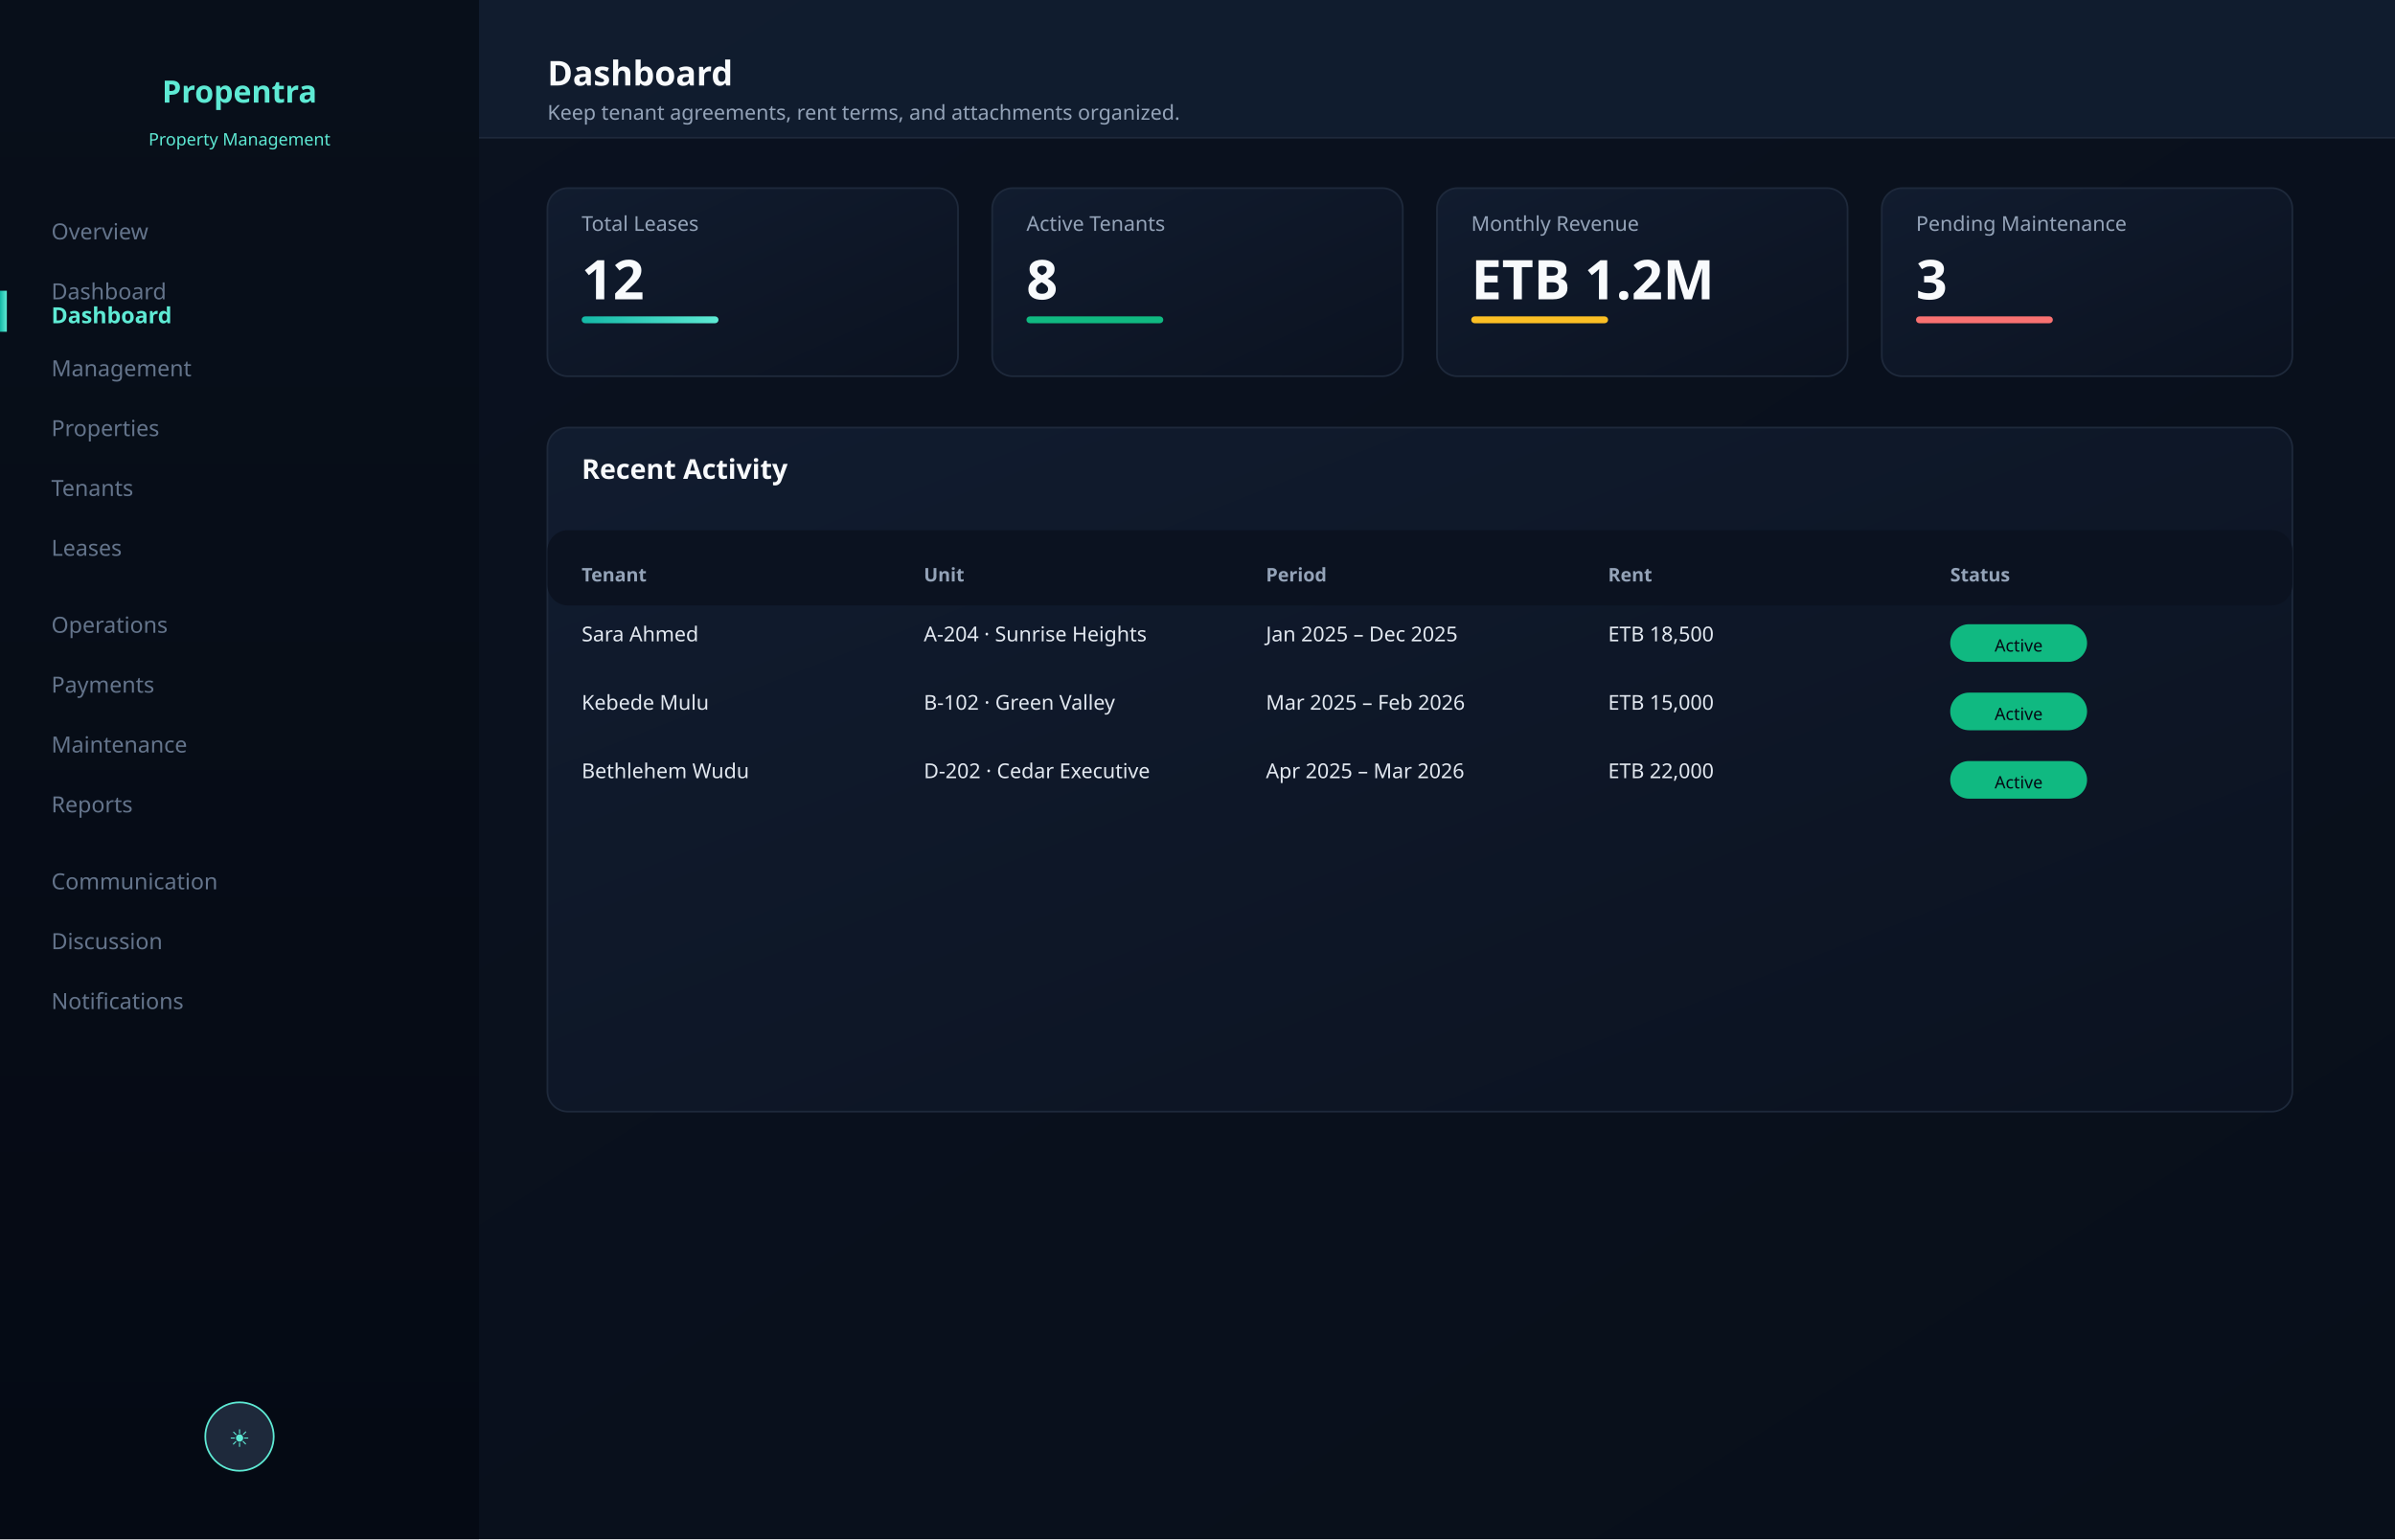
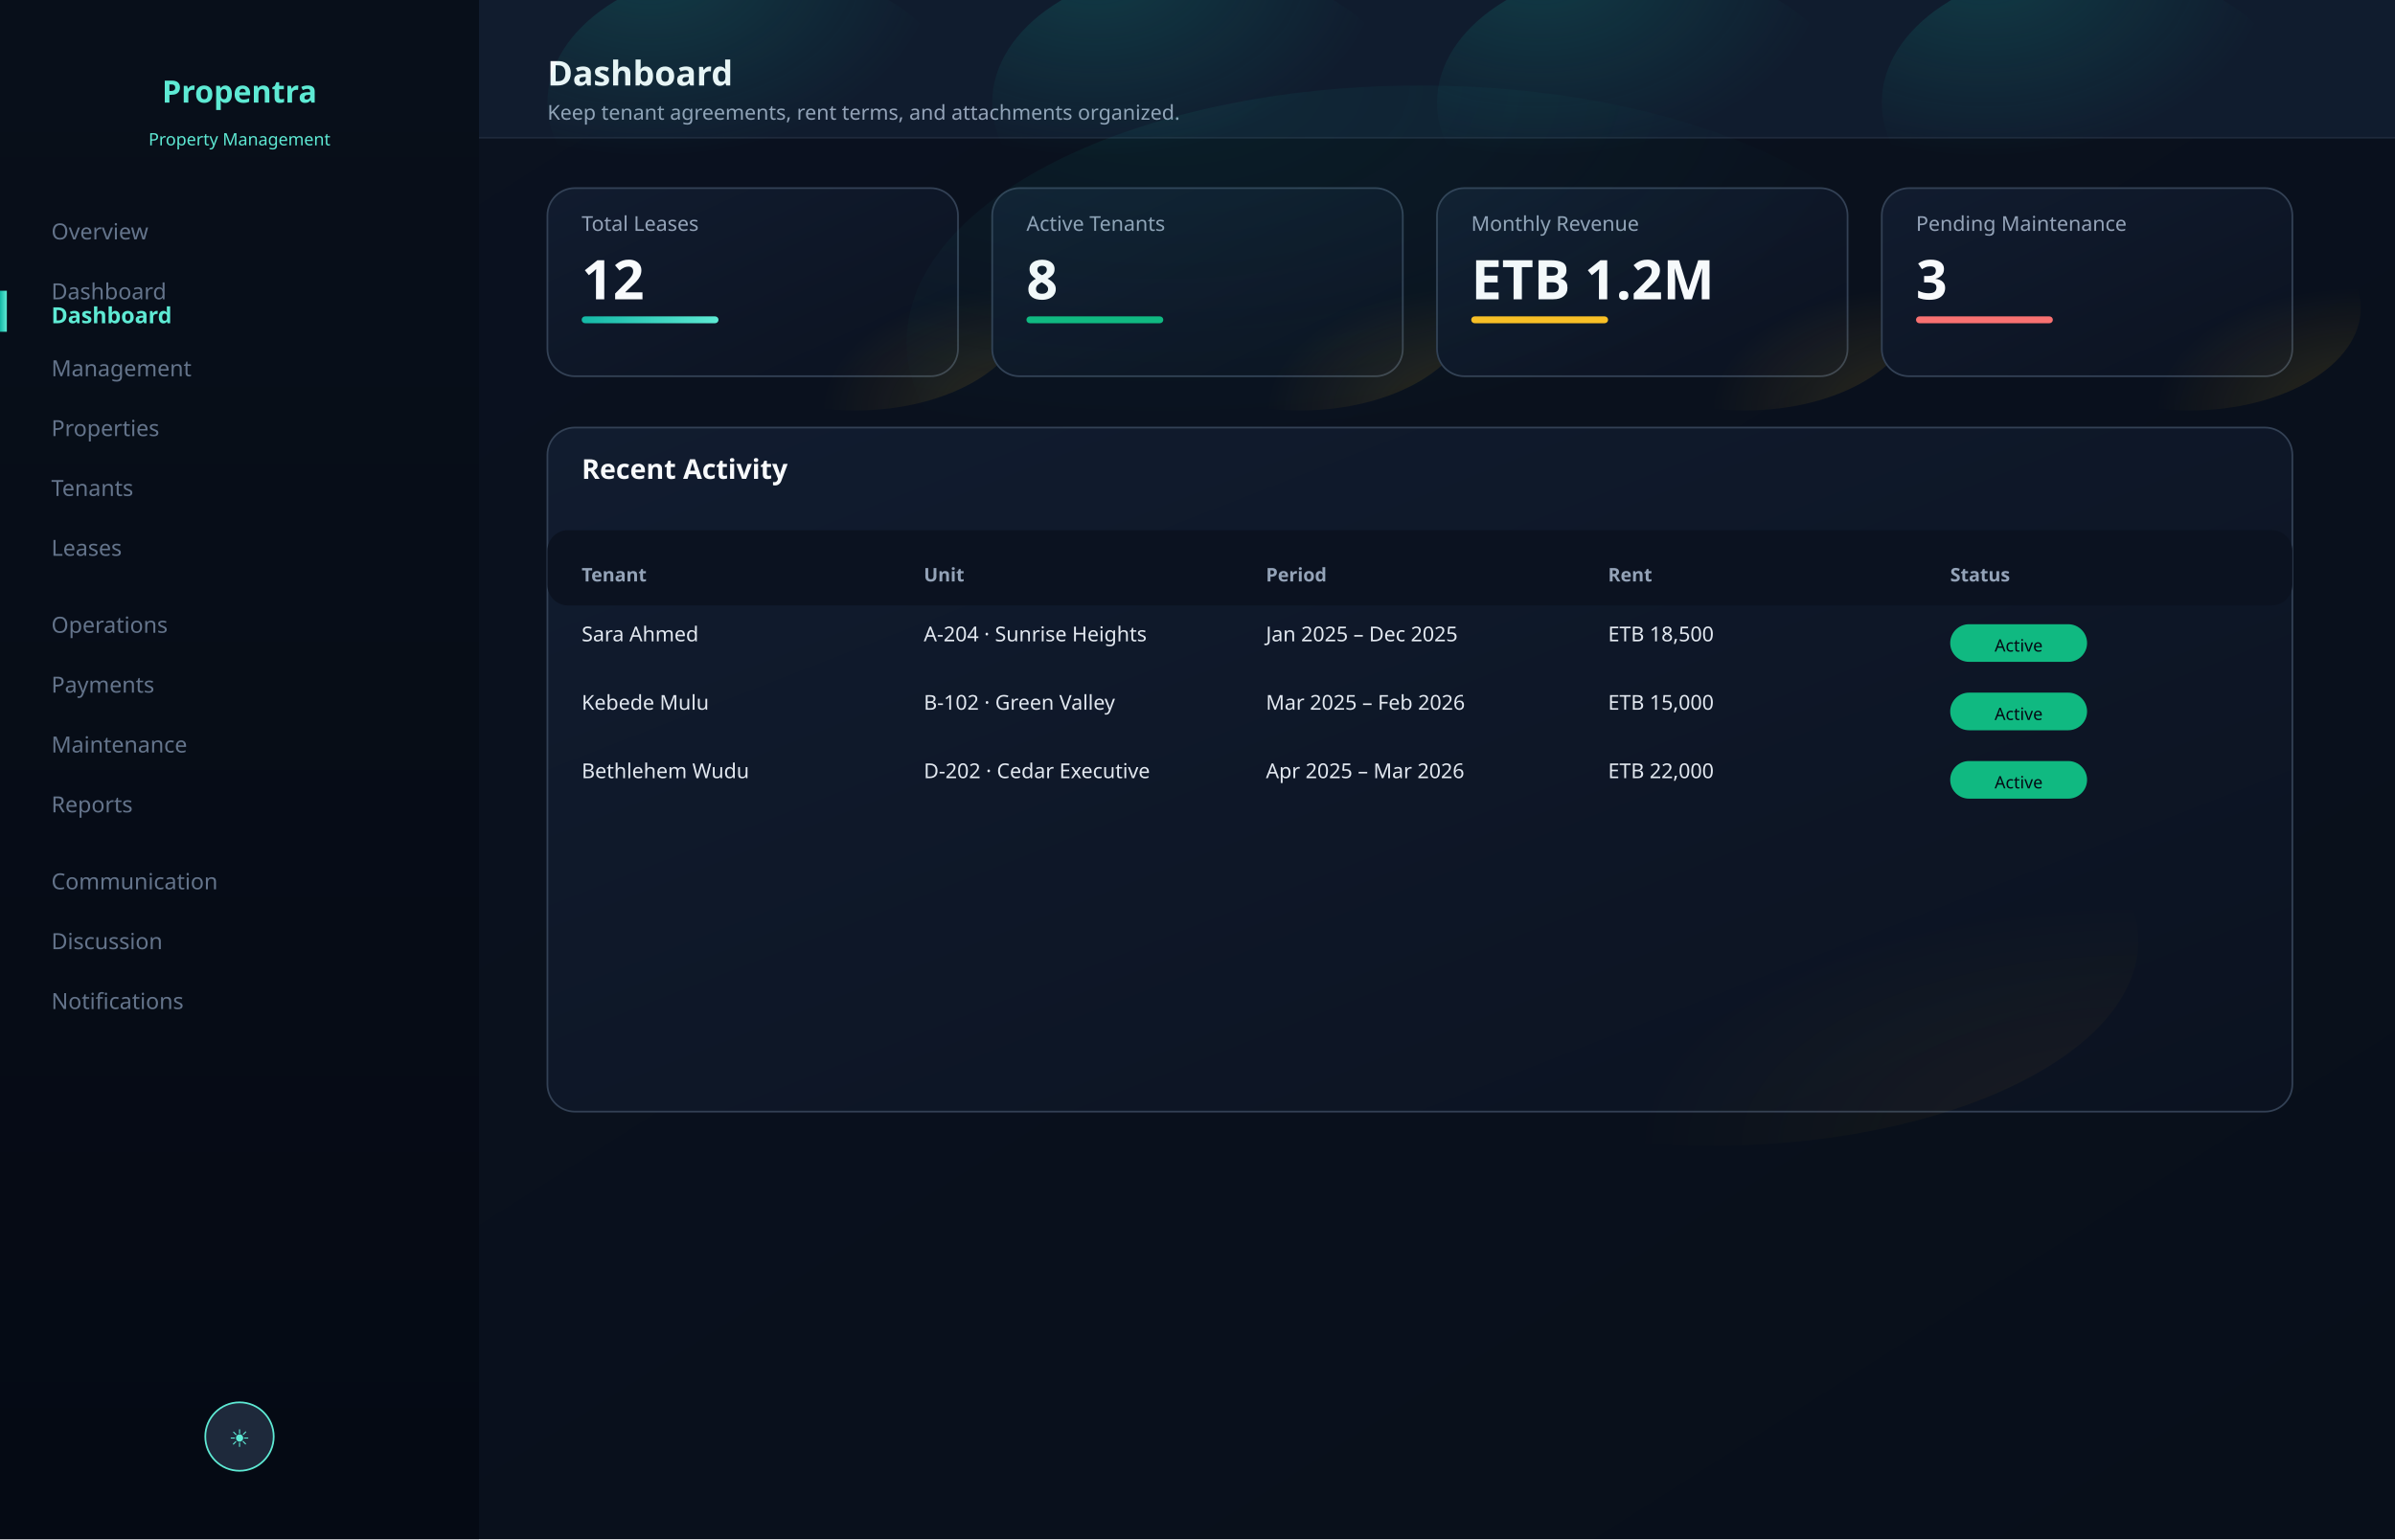
<svg xmlns="http://www.w3.org/2000/svg" viewBox="0 0 1400 900" width="1400" height="900">
  <defs>
    <linearGradient id="bg" x1="0%" y1="0%" x2="100%" y2="100%">
      <stop offset="0%" stop-color="#0b1220" />
      <stop offset="100%" stop-color="#080f1a" />
    </linearGradient>
    <linearGradient id="sidebar" x1="0%" y1="0%" x2="0%" y2="100%">
      <stop offset="0%" stop-color="#080f1a" />
      <stop offset="100%" stop-color="#050a14" />
    </linearGradient>
    <linearGradient id="primary" x1="0%" y1="0%" x2="100%" y2="0%">
      <stop offset="0%" stop-color="#14b8a6" />
      <stop offset="100%" stop-color="#5eead4" />
    </linearGradient>
-     <linearGradient id="card" x1="0%" y1="0%" x2="100%" y2="100%">
+     <linearGradient id="cardGrad" x1="0%" y1="0%" x2="100%" y2="100%">
      <stop offset="0%" stop-color="#111c2f" />
      <stop offset="100%" stop-color="#0b1220" />
    </linearGradient>
+     <linearGradient id="cardAccent" x1="0%" y1="0%" x2="100%" y2="100%">
+       <stop offset="0%" stop-color="#14b8a6" stop-opacity="0.15" />
+       <stop offset="100%" stop-color="#fbbf24" stop-opacity="0.1" />
+     </linearGradient>
+     <radialGradient id="glow1" cx="25%" cy="0%" r="70%">
+       <stop offset="0%" stop-color="#14b8a6" stop-opacity="0.2" />
+       <stop offset="100%" stop-color="#14b8a6" stop-opacity="0" />
+     </radialGradient>
+     <radialGradient id="glow2" cx="100%" cy="100%" r="60%">
+       <stop offset="0%" stop-color="#fbbf24" stop-opacity="0.15" />
+       <stop offset="100%" stop-color="#fbbf24" stop-opacity="0" />
+     </radialGradient>
  </defs>
  <rect fill="url(#bg)" width="1400" height="900" />
  <rect fill="url(#sidebar)" x="0" y="0" width="280" height="900" />
  <text x="140" y="60" font-family="system-ui" font-size="18" font-weight="bold" fill="#5eead4" text-anchor="middle">Propentra</text>
  <text x="140" y="85" font-family="system-ui" font-size="10" fill="#5eead4" text-anchor="middle">Property Management</text>
  <g font-family="system-ui" font-size="13" fill="#64748b">
    <text x="30" y="140">Overview</text>
    <text x="30" y="175">Dashboard</text>
    <text x="30" y="220">Management</text>
    <text x="30" y="255">Properties</text>
    <text x="30" y="290">Tenants</text>
    <text x="30" y="325">Leases</text>
    <text x="30" y="370">Operations</text>
    <text x="30" y="405">Payments</text>
    <text x="30" y="440">Maintenance</text>
    <text x="30" y="475">Reports</text>
    <text x="30" y="520">Communication</text>
    <text x="30" y="555">Discussion</text>
    <text x="30" y="590">Notifications</text>
  </g>
  <rect fill="url(#primary)" x="0" y="170" width="4" height="24" />
  <text x="30" y="189" font-family="system-ui" font-size="13" font-weight="bold" fill="#5eead4">Dashboard</text>
  <rect fill="#111c2f" x="280" y="0" width="1120" height="80" opacity="0.95" />
  <rect fill="#1e293b" x="280" y="80" width="1120" height="1" />
  <text x="320" y="50" font-family="system-ui" font-size="20" font-weight="bold" fill="#f8fafc">Dashboard</text>
  <text x="320" y="70" font-family="system-ui" font-size="12" fill="#94a3b8">Keep tenant agreements, rent terms, and attachments organized.</text>
  <g>
-     <rect fill="url(#card)" x="320" y="110" width="240" height="110" rx="12" stroke="#1e293b" />
+     <rect x="320" y="110" width="240" height="110" rx="16" fill="url(#cardGrad)" stroke="#334155" stroke-width="1" />
+     <ellipse cx="440" cy="60" rx="120" ry="80" fill="url(#glow1)" />
+     <ellipse cx="500" cy="180" rx="100" ry="60" fill="url(#glow2)" />
    <text x="340" y="135" font-family="system-ui" font-size="12" fill="#94a3b8">Total Leases</text>
    <text x="340" y="175" font-family="system-ui" font-size="32" font-weight="bold" fill="#f8fafc">12</text>
    <rect fill="url(#primary)" x="340" y="185" width="80" height="4" rx="2" />
  </g>
  <g>
-     <rect fill="url(#card)" x="580" y="110" width="240" height="110" rx="12" stroke="#1e293b" />
+     <rect x="580" y="110" width="240" height="110" rx="16" fill="url(#cardGrad)" stroke="#334155" stroke-width="1" />
+     <ellipse cx="700" cy="60" rx="120" ry="80" fill="url(#glow1)" />
+     <ellipse cx="760" cy="180" rx="100" ry="60" fill="url(#glow2)" />
    <text x="600" y="135" font-family="system-ui" font-size="12" fill="#94a3b8">Active Tenants</text>
    <text x="600" y="175" font-family="system-ui" font-size="32" font-weight="bold" fill="#f8fafc">8</text>
    <rect fill="#10b981" x="600" y="185" width="80" height="4" rx="2" />
  </g>
  <g>
-     <rect fill="url(#card)" x="840" y="110" width="240" height="110" rx="12" stroke="#1e293b" />
+     <rect x="840" y="110" width="240" height="110" rx="16" fill="url(#cardGrad)" stroke="#334155" stroke-width="1" />
+     <ellipse cx="960" cy="60" rx="120" ry="80" fill="url(#glow1)" />
+     <ellipse cx="1020" cy="180" rx="100" ry="60" fill="url(#glow2)" />
    <text x="860" y="135" font-family="system-ui" font-size="12" fill="#94a3b8">Monthly Revenue</text>
    <text x="860" y="175" font-family="system-ui" font-size="32" font-weight="bold" fill="#f8fafc">ETB 1.2M</text>
    <rect fill="#fbbf24" x="860" y="185" width="80" height="4" rx="2" />
  </g>
  <g>
-     <rect fill="url(#card)" x="1100" y="110" width="240" height="110" rx="12" stroke="#1e293b" />
+     <rect x="1100" y="110" width="240" height="110" rx="16" fill="url(#cardGrad)" stroke="#334155" stroke-width="1" />
+     <ellipse cx="1220" cy="60" rx="120" ry="80" fill="url(#glow1)" />
+     <ellipse cx="1280" cy="180" rx="100" ry="60" fill="url(#glow2)" />
    <text x="1120" y="135" font-family="system-ui" font-size="12" fill="#94a3b8">Pending Maintenance</text>
    <text x="1120" y="175" font-family="system-ui" font-size="32" font-weight="bold" fill="#f8fafc">3</text>
    <rect fill="#f87171" x="1120" y="185" width="80" height="4" rx="2" />
  </g>
-   <rect fill="url(#card)" x="320" y="250" width="1020" height="400" rx="12" stroke="#1e293b" />
+   <rect fill="url(#cardGrad)" x="320" y="250" width="1020" height="400" rx="16" stroke="#334155" stroke-width="1" />
+   <ellipse cx="830" cy="200" rx="300" ry="150" fill="url(#glow1)" opacity="0.4" />
+   <ellipse cx="1000" cy="550" rx="250" ry="120" fill="url(#glow2)" opacity="0.4" />
  <text x="340" y="280" font-family="system-ui" font-size="16" font-weight="bold" fill="#f8fafc">Recent Activity</text>
  <rect fill="#0b1220" x="320" y="310" width="1020" height="44" rx="12" />
  <text x="340" y="340" font-family="system-ui" font-size="11" font-weight="bold" fill="#94a3b8">Tenant</text>
  <text x="540" y="340" font-family="system-ui" font-size="11" font-weight="bold" fill="#94a3b8">Unit</text>
  <text x="740" y="340" font-family="system-ui" font-size="11" font-weight="bold" fill="#94a3b8">Period</text>
  <text x="940" y="340" font-family="system-ui" font-size="11" font-weight="bold" fill="#94a3b8">Rent</text>
  <text x="1140" y="340" font-family="system-ui" font-size="11" font-weight="bold" fill="#94a3b8">Status</text>
  <g font-family="system-ui" font-size="12" fill="#e2e8f0">
    <text x="340" y="375">Sara Ahmed</text>
    <text x="540" y="375">A-204 · Sunrise Heights</text>
    <text x="740" y="375">Jan 2025 – Dec 2025</text>
    <text x="940" y="375">ETB 18,500</text>
    <rect fill="#10b981" x="1140" y="365" width="80" height="22" rx="11" />
    <text x="1180" y="381" font-size="10" fill="#050a14" text-anchor="middle">Active</text>
    <text x="340" y="415">Kebede Mulu</text>
    <text x="540" y="415">B-102 · Green Valley</text>
    <text x="740" y="415">Mar 2025 – Feb 2026</text>
    <text x="940" y="415">ETB 15,000</text>
    <rect fill="#10b981" x="1140" y="405" width="80" height="22" rx="11" />
    <text x="1180" y="421" font-size="10" fill="#050a14" text-anchor="middle">Active</text>
    <text x="340" y="455">Bethlehem Wudu</text>
    <text x="540" y="455">D-202 · Cedar Executive</text>
    <text x="740" y="455">Apr 2025 – Mar 2026</text>
    <text x="940" y="455">ETB 22,000</text>
    <rect fill="#10b981" x="1140" y="445" width="80" height="22" rx="11" />
    <text x="1180" y="461" font-size="10" fill="#050a14" text-anchor="middle">Active</text>
  </g>
  <circle cx="140" cy="840" r="20" fill="#1e293b" stroke="#5eead4" stroke-width="1" />
  <text x="140" y="846" font-family="system-ui" font-size="14" fill="#5eead4" text-anchor="middle">☀️</text>
</svg>
